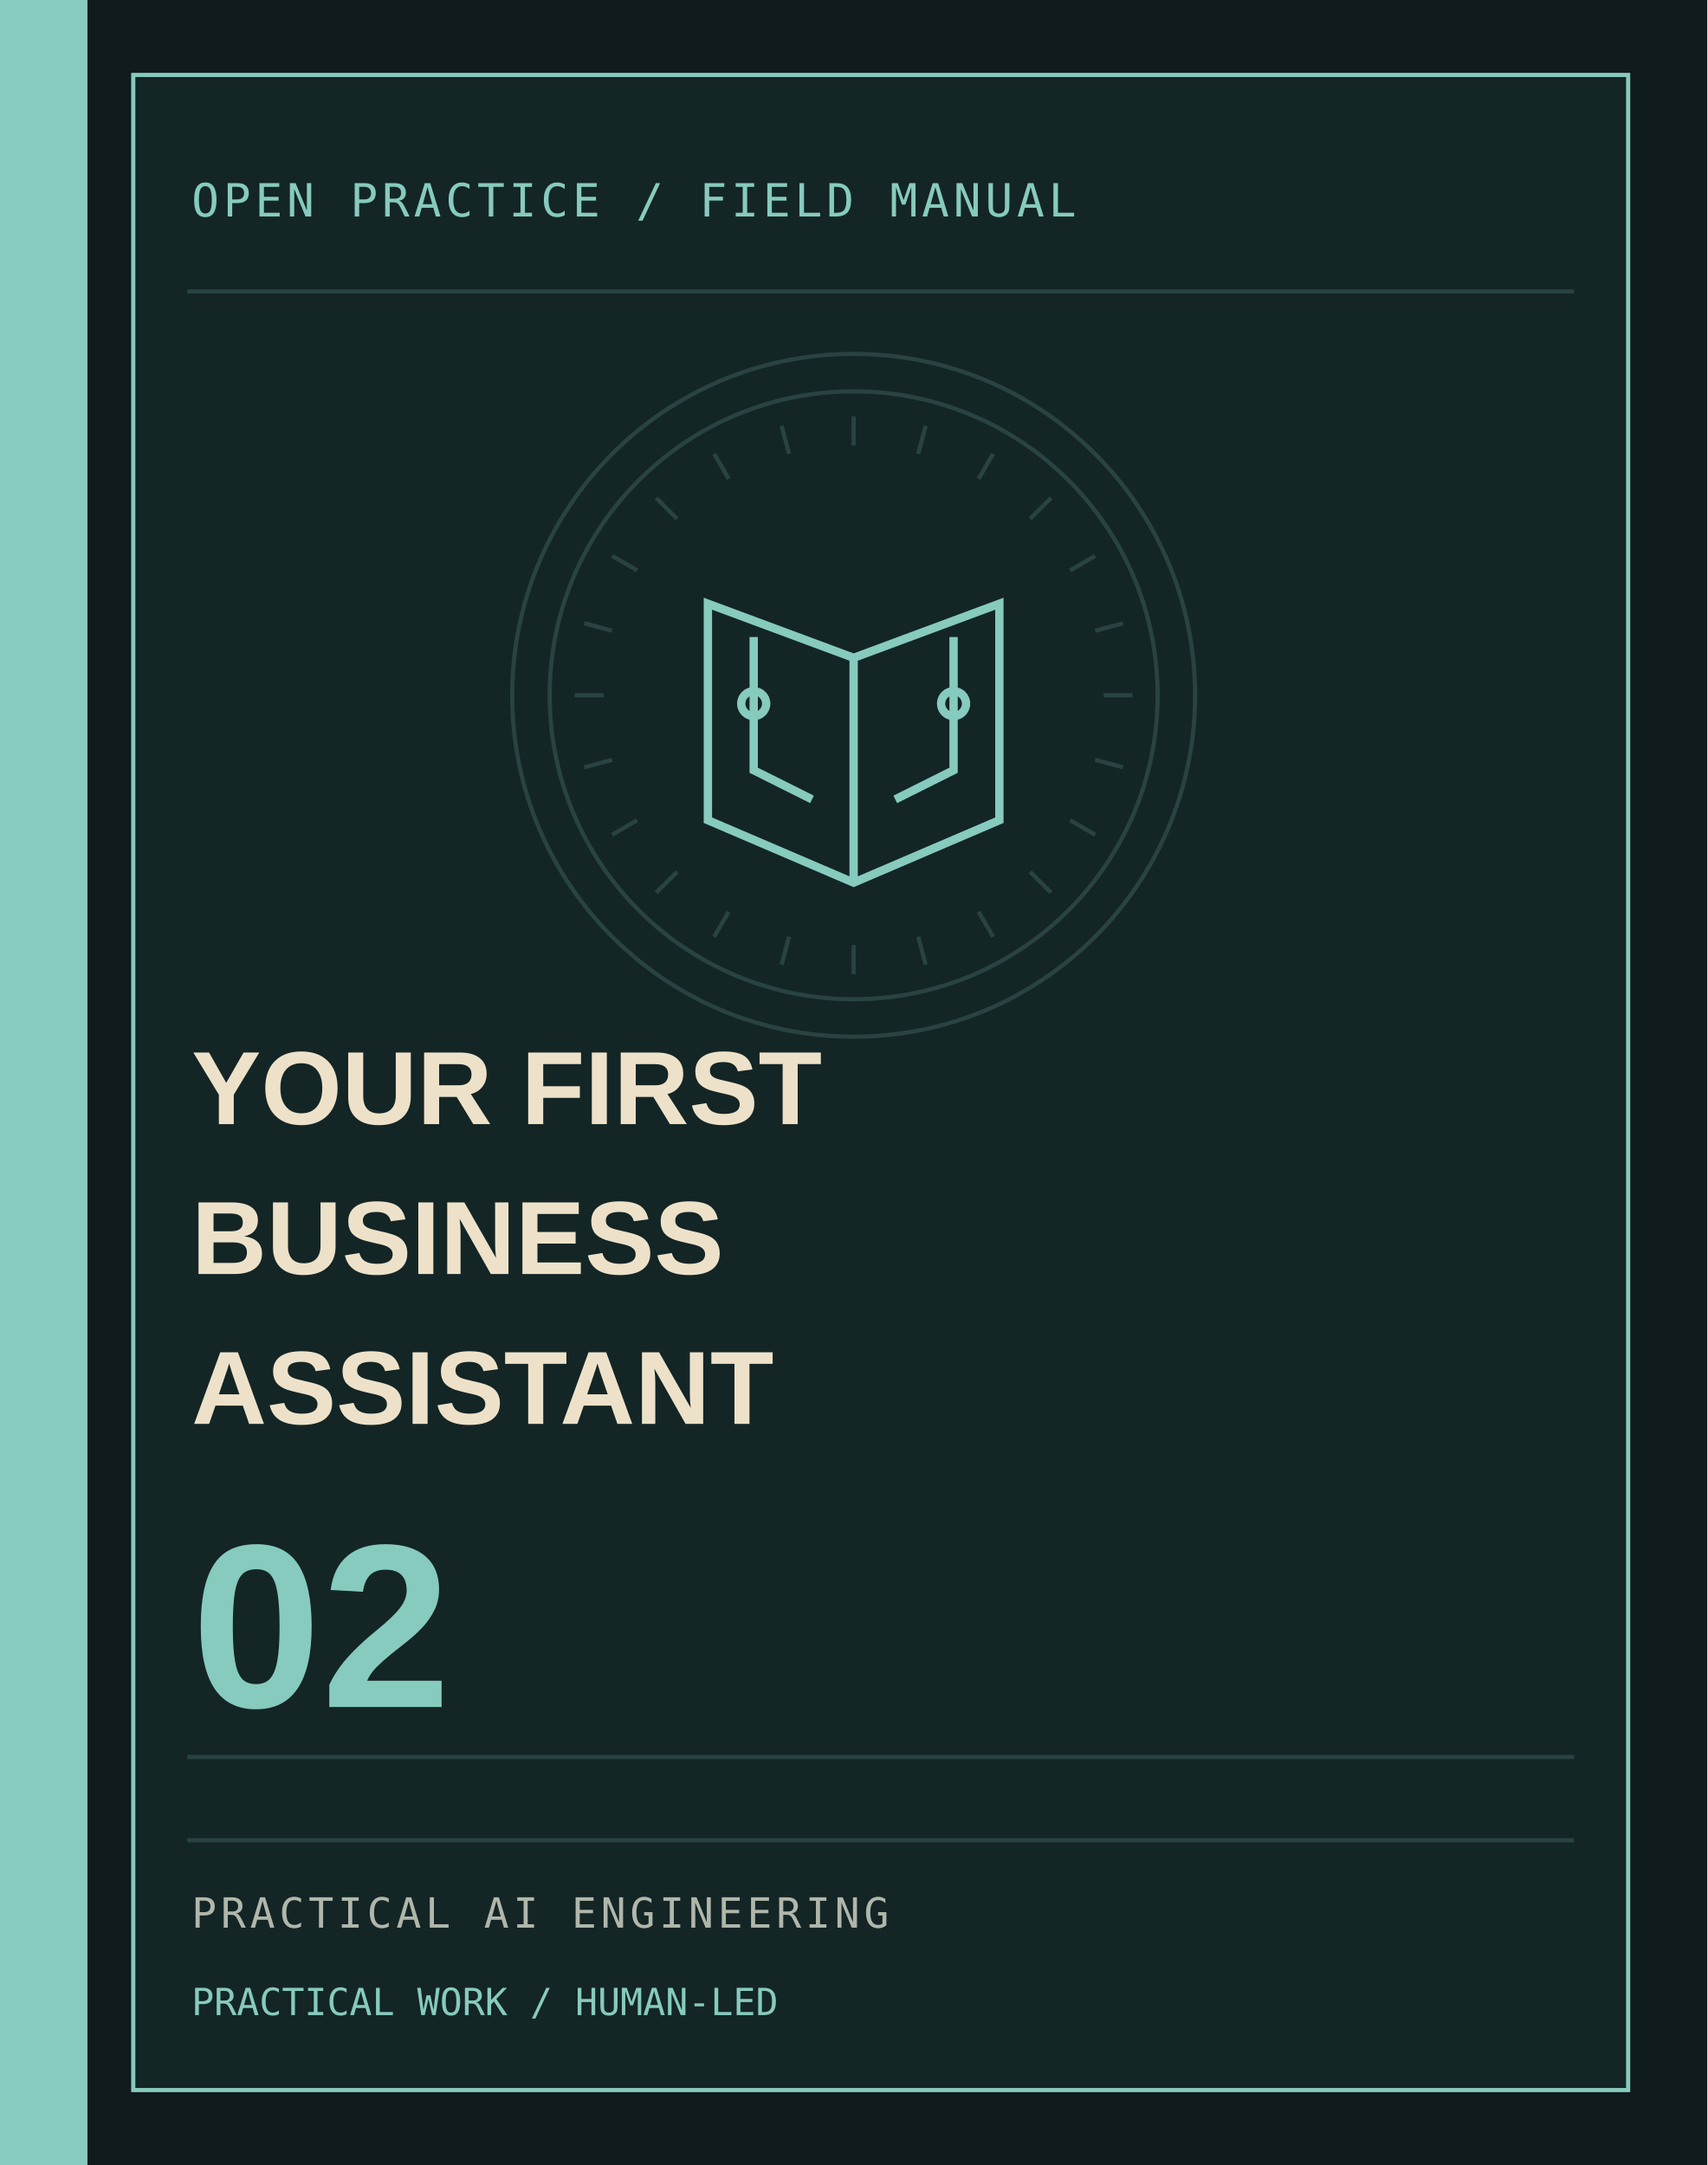
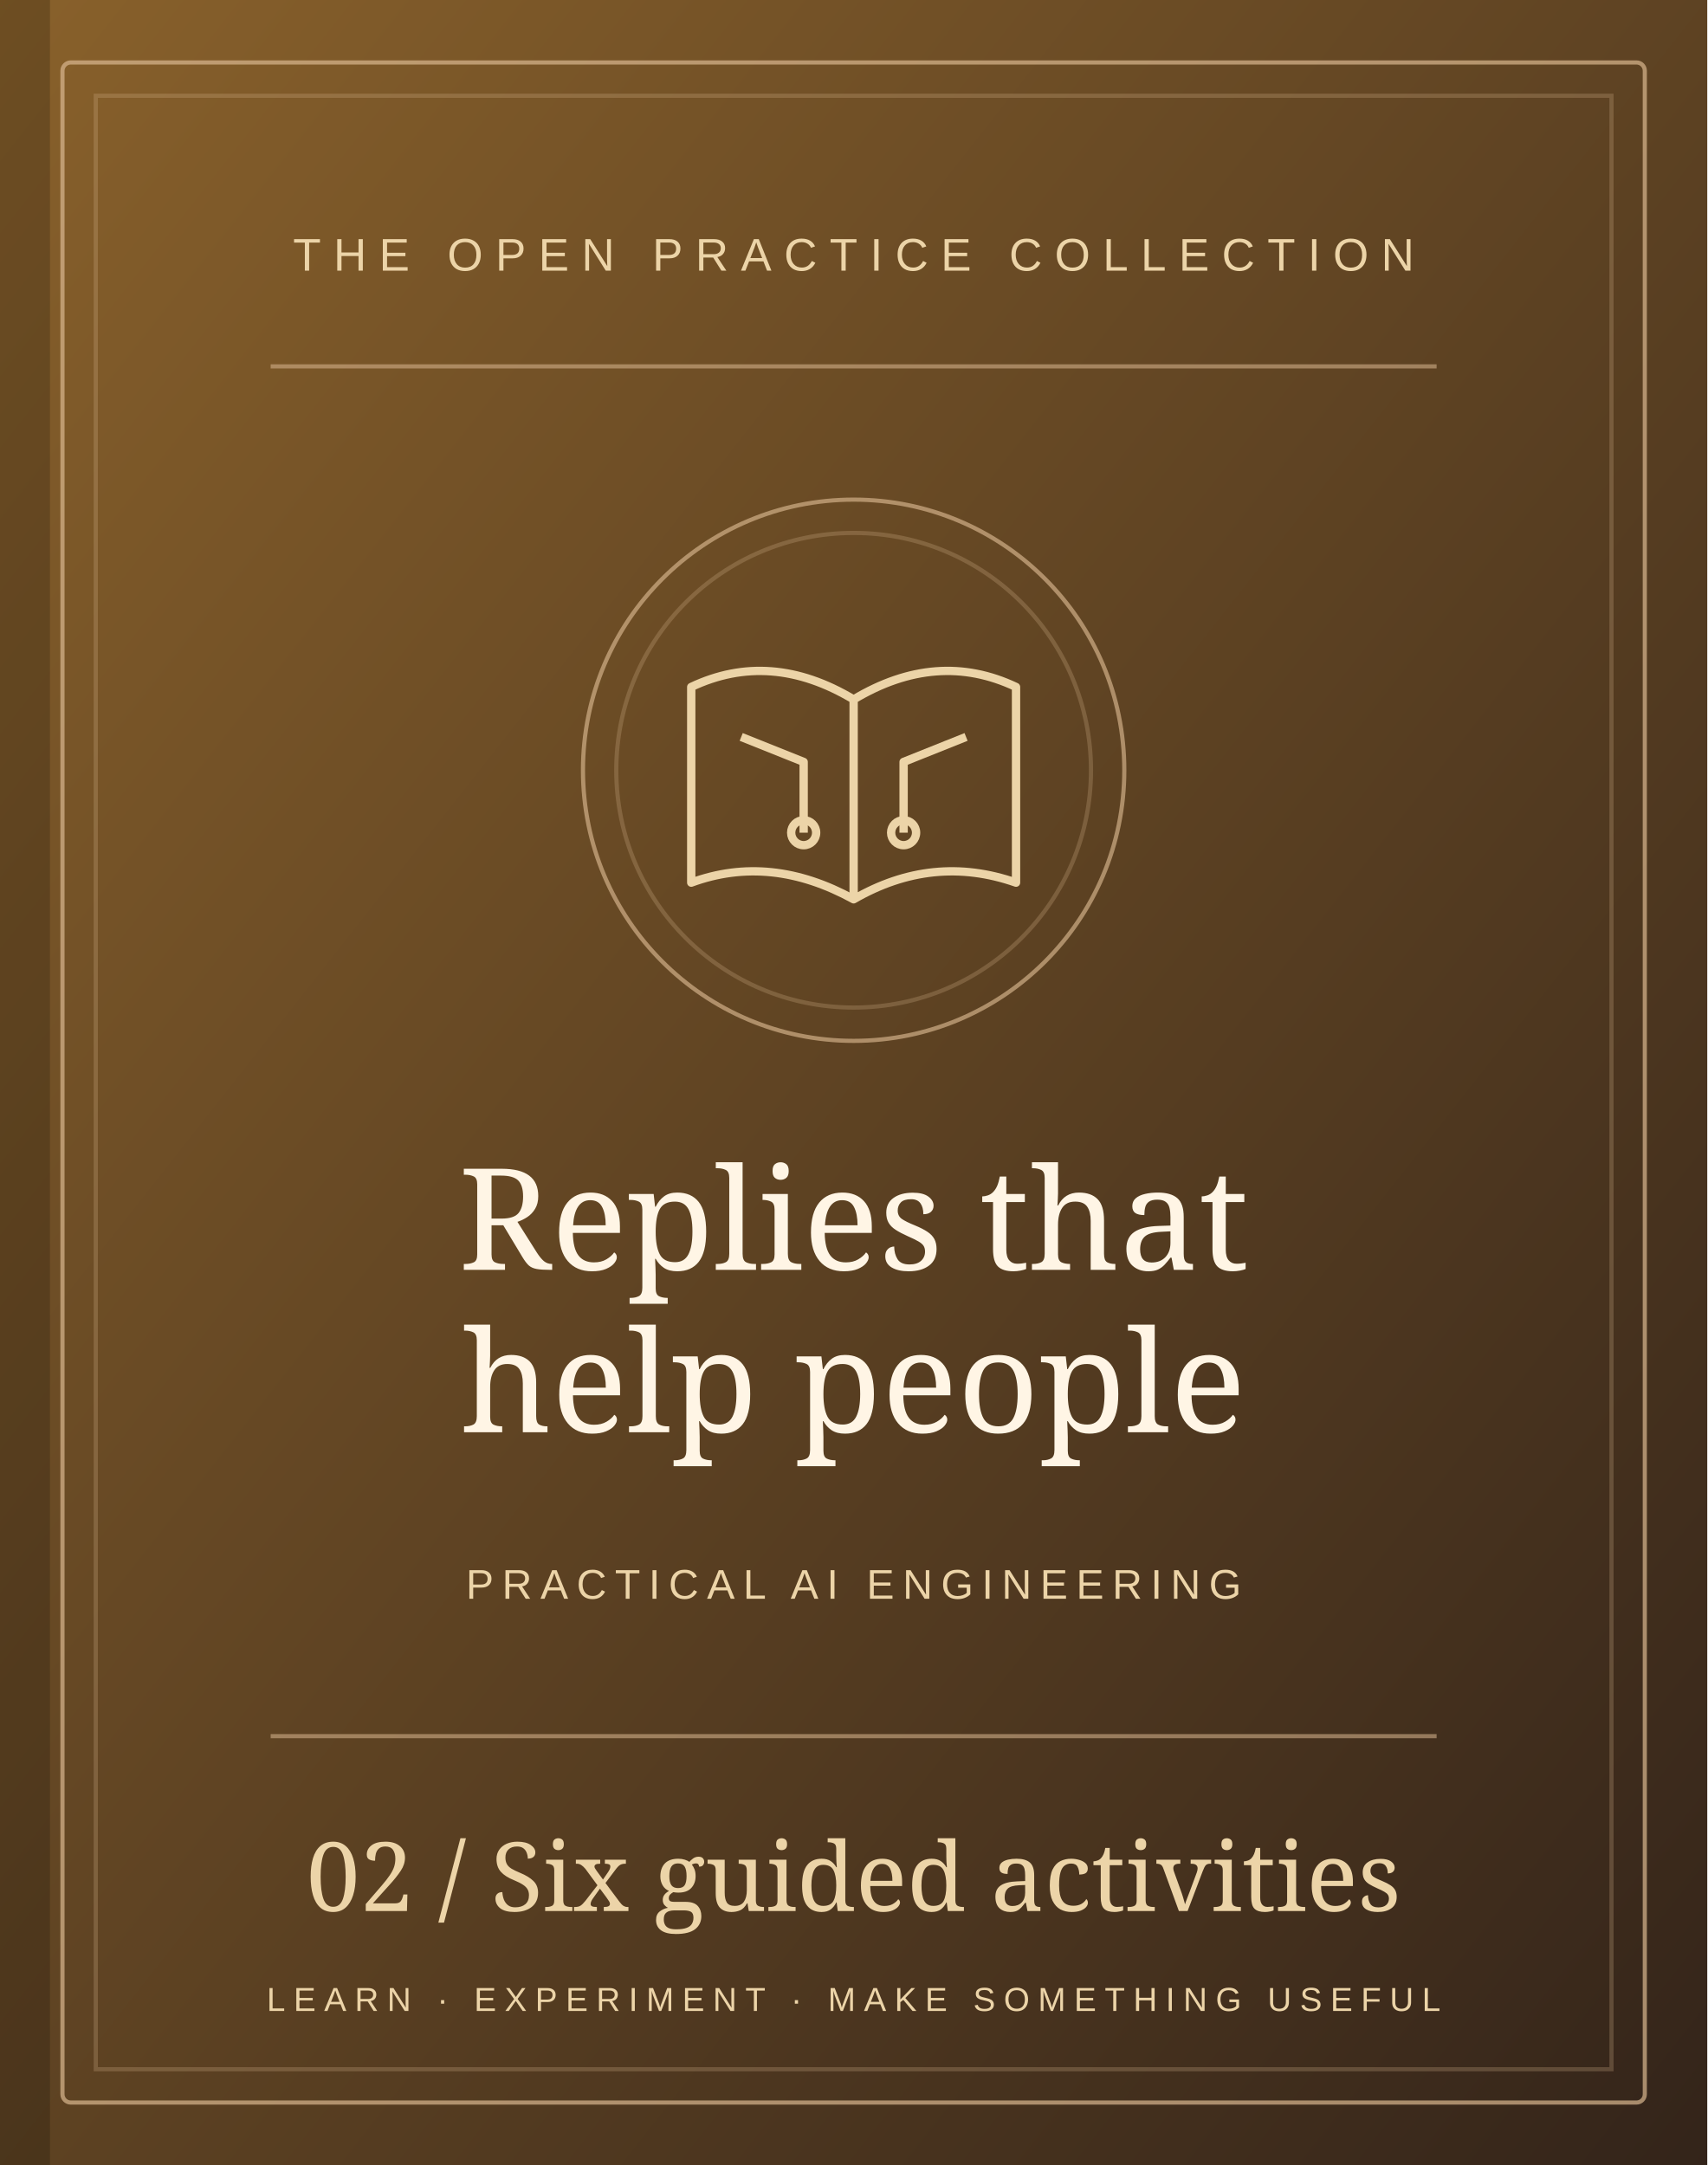
<svg xmlns="http://www.w3.org/2000/svg" viewBox="0 0 410 520">
-   <rect width="410" height="520" fill="#101b1d" />
-   <path d="M0 0H21V520H0" fill="#86cbbd" />
-   <rect x="32" y="18" width="359" height="484" fill="#142526" stroke="#86cbbd" stroke-width="1" />
-   <g fill="none" stroke="#86cbbd" opacity=".18">
-     <path d="M45 70H378M45 422H378M45 442H378" />
-     <circle cx="205" cy="167" r="82" />
-     <circle cx="205" cy="167" r="73" />
-     <path d="M265.0,167.0 L272.0,167.0" />
-     <path d="M263.0,182.5 L269.7,184.3" />
-     <path d="M257.0,197.0 L263.0,200.5" />
-     <path d="M247.4,209.4 L252.4,214.4" />
-     <path d="M235.0,219.0 L238.5,225.0" />
-     <path d="M220.5,225.0 L222.3,231.7" />
-     <path d="M205.0,227.0 L205.0,234.0" />
-     <path d="M189.5,225.0 L187.7,231.7" />
-     <path d="M175.0,219.0 L171.5,225.0" />
-     <path d="M162.6,209.4 L157.6,214.4" />
-     <path d="M153.0,197.0 L147.0,200.5" />
-     <path d="M147.0,182.5 L140.3,184.3" />
-     <path d="M145.0,167.0 L138.0,167.0" />
-     <path d="M147.0,151.5 L140.3,149.7" />
-     <path d="M153.0,137.0 L147.0,133.5" />
-     <path d="M162.6,124.6 L157.6,119.6" />
-     <path d="M175.0,115.0 L171.5,109.0" />
-     <path d="M189.5,109.0 L187.7,102.3" />
-     <path d="M205.0,107.0 L205.0,100.0" />
-     <path d="M220.5,109.0 L222.3,102.3" />
-     <path d="M235.0,115.0 L238.5,109.0" />
-     <path d="M247.4,124.6 L252.4,119.6" />
-     <path d="M257.0,137.0 L263.0,133.5" />
-     <path d="M263.0,151.5 L269.7,149.7" />
+   <defs>
+     <linearGradient id="cover" x2="1" y2="1">
+       <stop stop-color="#89612b" />
+       <stop offset="1" stop-color="#33241a" />
+     </linearGradient>
+   </defs>
+   <rect width="410" height="520" fill="url(#cover)" />
+   <rect x="15" y="15" width="380" height="490" rx="2" fill="none" stroke="#d9b78f" opacity=".7" />
+   <rect x="23" y="23" width="364" height="474" fill="none" stroke="#d9b78f" opacity=".25" />
+   <path d="M0 0h12v520H0" fill="#000" opacity=".2" />
+   <text x="205" y="65" text-anchor="middle" fill="#ecd4a8" font-family="Arial,sans-serif" font-size="11" letter-spacing="3">THE OPEN PRACTICE COLLECTION</text>
+   <path d="M65 88h280M65 417h280" stroke="#d9b78f" opacity=".55" />
+   <circle cx="205" cy="185" r="65" fill="none" stroke="#d9b78f" opacity=".65" />
+   <circle cx="205" cy="185" r="57" fill="none" stroke="#d9b78f" opacity=".25" />
+   <g fill="none" stroke="#ecd4a8" stroke-width="2" stroke-linejoin="round">
+     <path d="M166 165q19-9 39 3 20-12 39-3v47q-20-7-39 4-20-11-39-4zM205 168v48M178 177l15 6v17M232 177l-15 6v17" />
+     <circle cx="193" cy="200" r="3" />
+     <circle cx="217" cy="200" r="3" />
  </g>
-   <g fill="none" stroke="#86cbbd" stroke-width="2">
-     <path d="M170 145L205 158L240 145V197L205 212L170 197Z M205 158V212 M181 153V185L195 192 M229 153V185L215 192" />
-     <circle cx="181" cy="169" r="3" />
-     <circle cx="229" cy="169" r="3" />
-   </g>
-   <text x="46" y="52" fill="#86cbbd" font-size="11" font-family="monospace" letter-spacing="1">OPEN PRACTICE / FIELD MANUAL</text>
-   <text x="46" y="270" fill="#ede2c9" font-size="25" font-weight="900" font-family="Arial,sans-serif">YOUR FIRST</text>
-   <text x="46" y="306" fill="#ede2c9" font-size="25" font-weight="900" font-family="Arial,sans-serif">BUSINESS</text>
-   <text x="46" y="342" fill="#ede2c9" font-size="25" font-weight="900" font-family="Arial,sans-serif">ASSISTANT</text>
-   <text x="46" y="410" fill="#86cbbd" font-size="56" font-weight="900" font-family="Arial,sans-serif">02</text>
-   <text x="46" y="463" fill="#b0b7aa" font-size="10" font-family="monospace" letter-spacing="1">PRACTICAL AI ENGINEERING</text>
-   <text x="46" y="484" fill="#86cbbd" font-size="9" font-family="monospace">PRACTICAL WORK / HUMAN-LED</text>
+   <text x="205" y="305" text-anchor="middle" fill="#fff5e5" font-family="Georgia,serif" font-size="34">Replies that</text>
+   <text x="205" y="344" text-anchor="middle" fill="#fff5e5" font-family="Georgia,serif" font-size="34">help people</text>
+   <text x="205" y="384" text-anchor="middle" fill="#ecd4a8" font-family="Arial,sans-serif" font-size="10" letter-spacing="2">PRACTICAL AI ENGINEERING</text>
+   <text x="205" y="459" text-anchor="middle" fill="#ecd4a8" font-family="Georgia,serif" font-size="23">02 / Six guided activities</text>
+   <text x="205" y="483" text-anchor="middle" fill="#ecd4a8" font-family="Arial,sans-serif" font-size="8" letter-spacing="2">LEARN · EXPERIMENT · MAKE SOMETHING USEFUL</text>
</svg>
